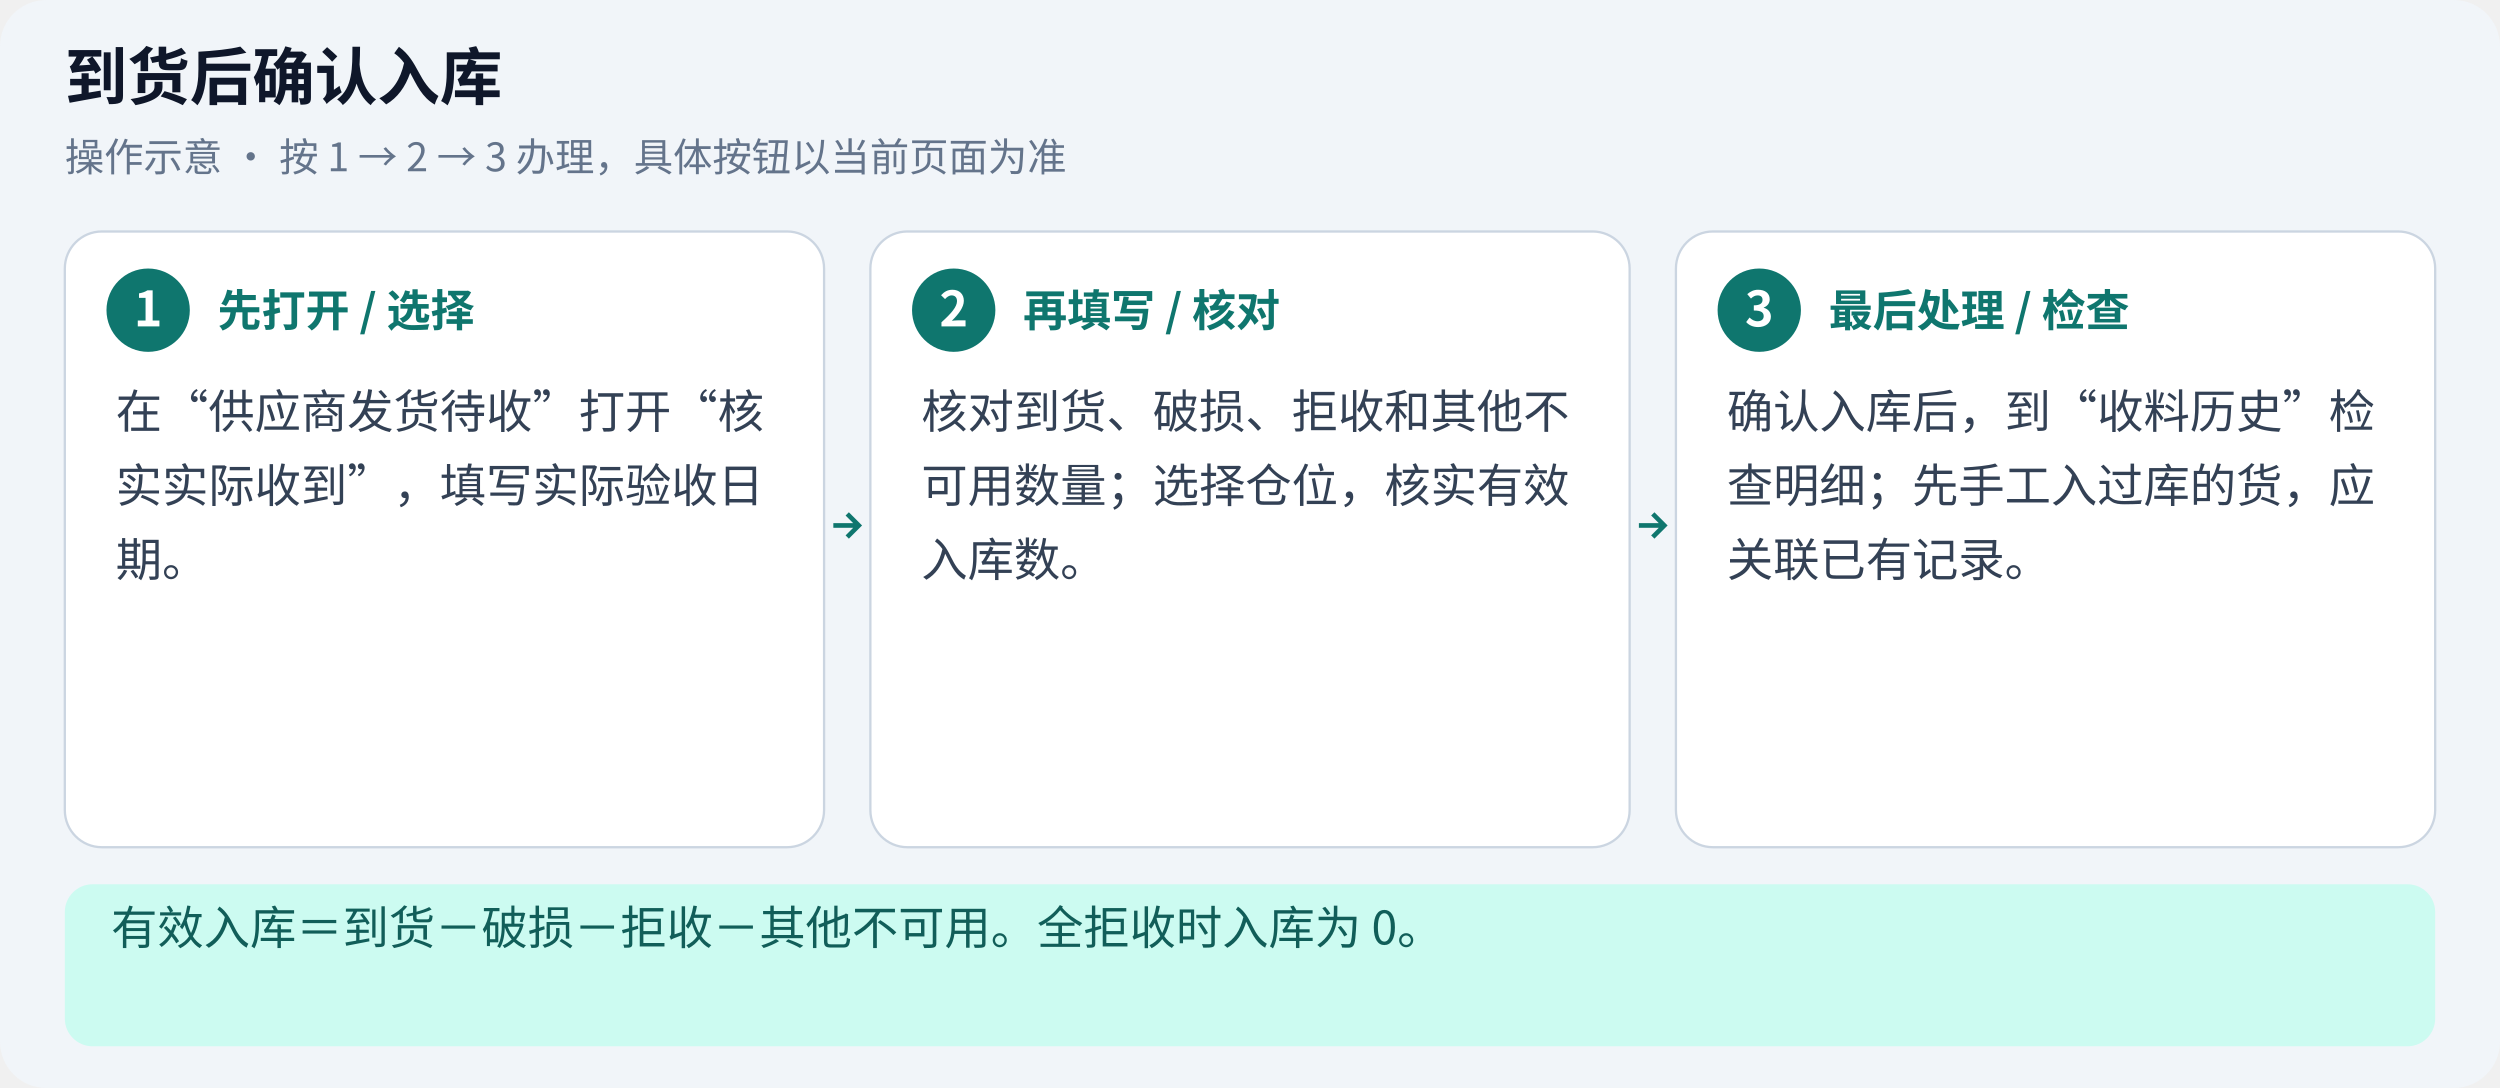
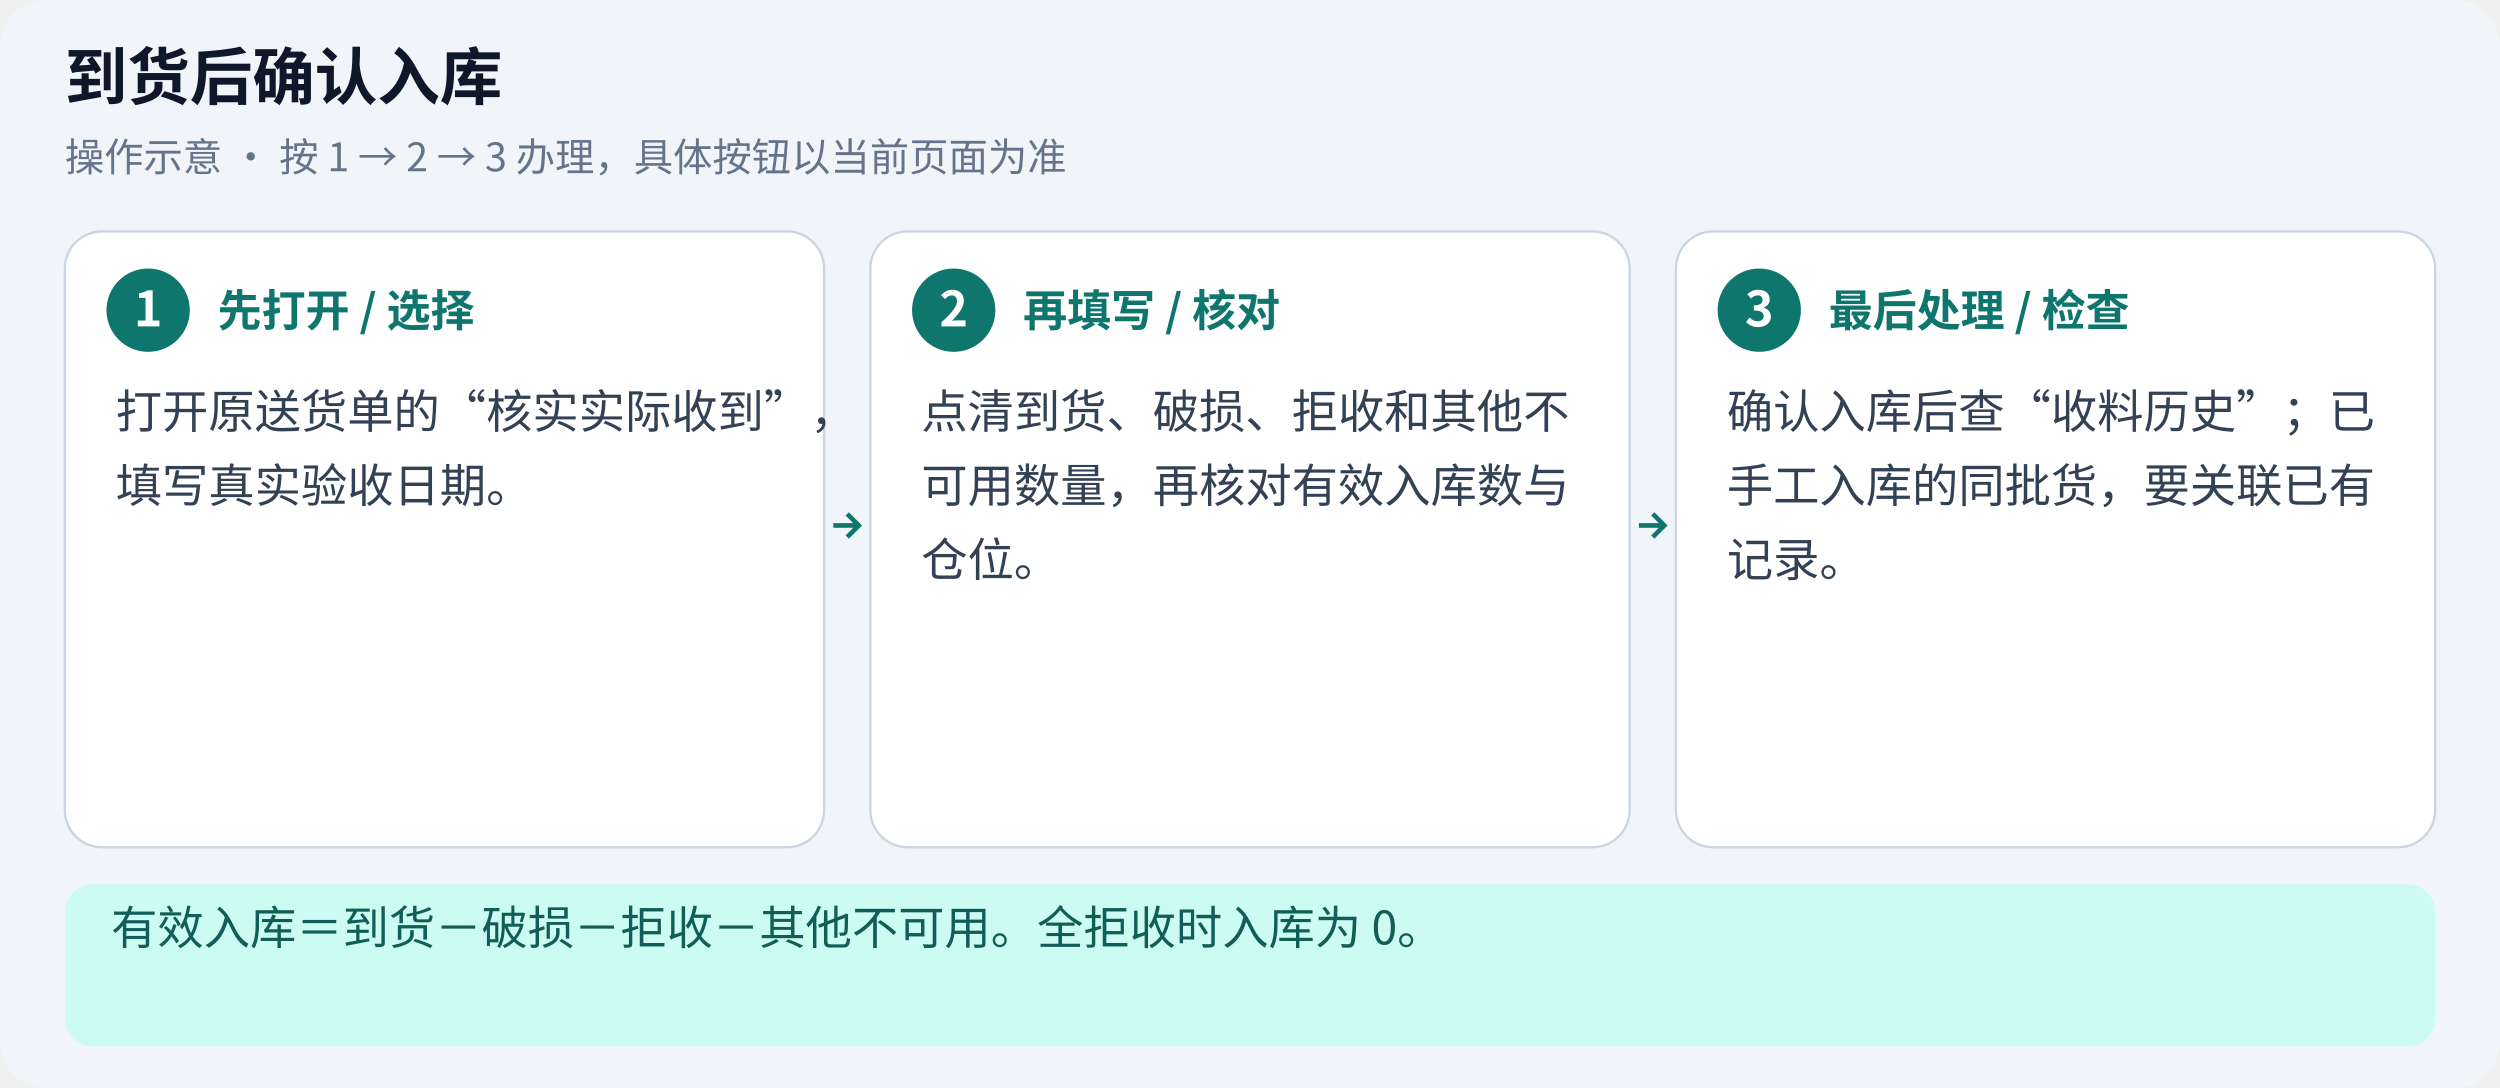
<svg xmlns="http://www.w3.org/2000/svg" width="1080" height="470" viewBox="0 0 1080 470" role="img" aria-labelledby="title desc">
  <rect width="1080" height="470" rx="20" fill="#f1f5f9" />
  <g font-family="Microsoft YaHei, Noto Sans CJK SC, sans-serif">
    <text x="28" y="43" font-size="27" font-weight="700" fill="#0f172a">到货后确认入库</text>
    <text x="28" y="74" font-size="17" fill="#64748b">操作示意 · 按 1 → 2 → 3 办理，具体按钮以当前页面为准</text>
    <rect x="28" y="100" width="328" height="266" rx="16" fill="white" stroke="#cbd5e1" />
    <circle cx="64" cy="134" r="18" fill="#0f766e" />
    <text x="64" y="141" text-anchor="middle" fill="white" font-size="21" font-weight="700">1</text>
    <text x="94" y="141" fill="#0f766e" font-size="19" font-weight="700">先打开 / 选择</text>
    <text x="50" y="185" font-size="20" fill="#334155">
-       <tspan x="50" dy="0">在“供应商发货待收”打开“核</tspan>
-       <tspan x="50" dy="32">实实际收到”，填写实际验收日</tspan>
-       <tspan x="50" dy="32">期。</tspan>
+       <tspan x="50" dy="0">打开原送货单的“核实实际收到”，</tspan>
+       <tspan x="50" dy="32">填写真实验收日期。</tspan>
    </text>
    <path d="M360 227 h10 m-4 -5 5 5 -5 5" stroke="#0f766e" fill="none" stroke-width="2" />
    <rect x="376" y="100" width="328" height="266" rx="16" fill="white" stroke="#cbd5e1" />
    <circle cx="412" cy="134" r="18" fill="#0f766e" />
    <text x="412" y="141" text-anchor="middle" fill="white" font-size="21" font-weight="700">2</text>
    <text x="442" y="141" fill="#0f766e" font-size="19" font-weight="700">再填写 / 核对</text>
    <text x="398" y="185" font-size="20" fill="#334155">
-       <tspan x="398" dy="0">核对到货、破损、拒收和其他不</tspan>
-       <tspan x="398" dy="32">可用数量；选择仓位，核实有效</tspan>
-       <tspan x="398" dy="32">入库数。</tspan>
+       <tspan x="398" dy="0">点清到货、破损、拒收和其他不</tspan>
+       <tspan x="398" dy="32">可用数量，再核对有效入库数与</tspan>
+       <tspan x="398" dy="32">仓位。</tspan>
    </text>
    <path d="M708 227 h10 m-4 -5 5 5 -5 5" stroke="#0f766e" fill="none" stroke-width="2" />
    <rect x="724" y="100" width="328" height="266" rx="16" fill="white" stroke="#cbd5e1" />
    <circle cx="760" cy="134" r="18" fill="#0f766e" />
    <text x="760" y="141" text-anchor="middle" fill="white" font-size="21" font-weight="700">3</text>
    <text x="790" y="141" fill="#0f766e" font-size="19" font-weight="700">最后处理 / 检查</text>
    <text x="746" y="185" font-size="20" fill="#334155">
-       <tspan x="746" dy="0">确认入库后，到“收料历史”检</tspan>
-       <tspan x="746" dy="32">查明细；先手工入过库的货，应</tspan>
-       <tspan x="746" dy="32">关联已有记录。</tspan>
+       <tspan x="746" dy="0">确认入库后查“收料历史”；已</tspan>
+       <tspan x="746" dy="32">手工入库的同批货，要关联已有</tspan>
+       <tspan x="746" dy="32">记录。</tspan>
    </text>
    <rect x="28" y="382" width="1024" height="70" rx="12" fill="#ccfbf1" />
    <text x="48" y="408" font-size="20" fill="#115e59">
      <tspan x="48" dy="0">有效入库＝到货－破损－拒收－其他不可用。全拒收时入库为 0。</tspan>
    </text>
  </g>
</svg>
